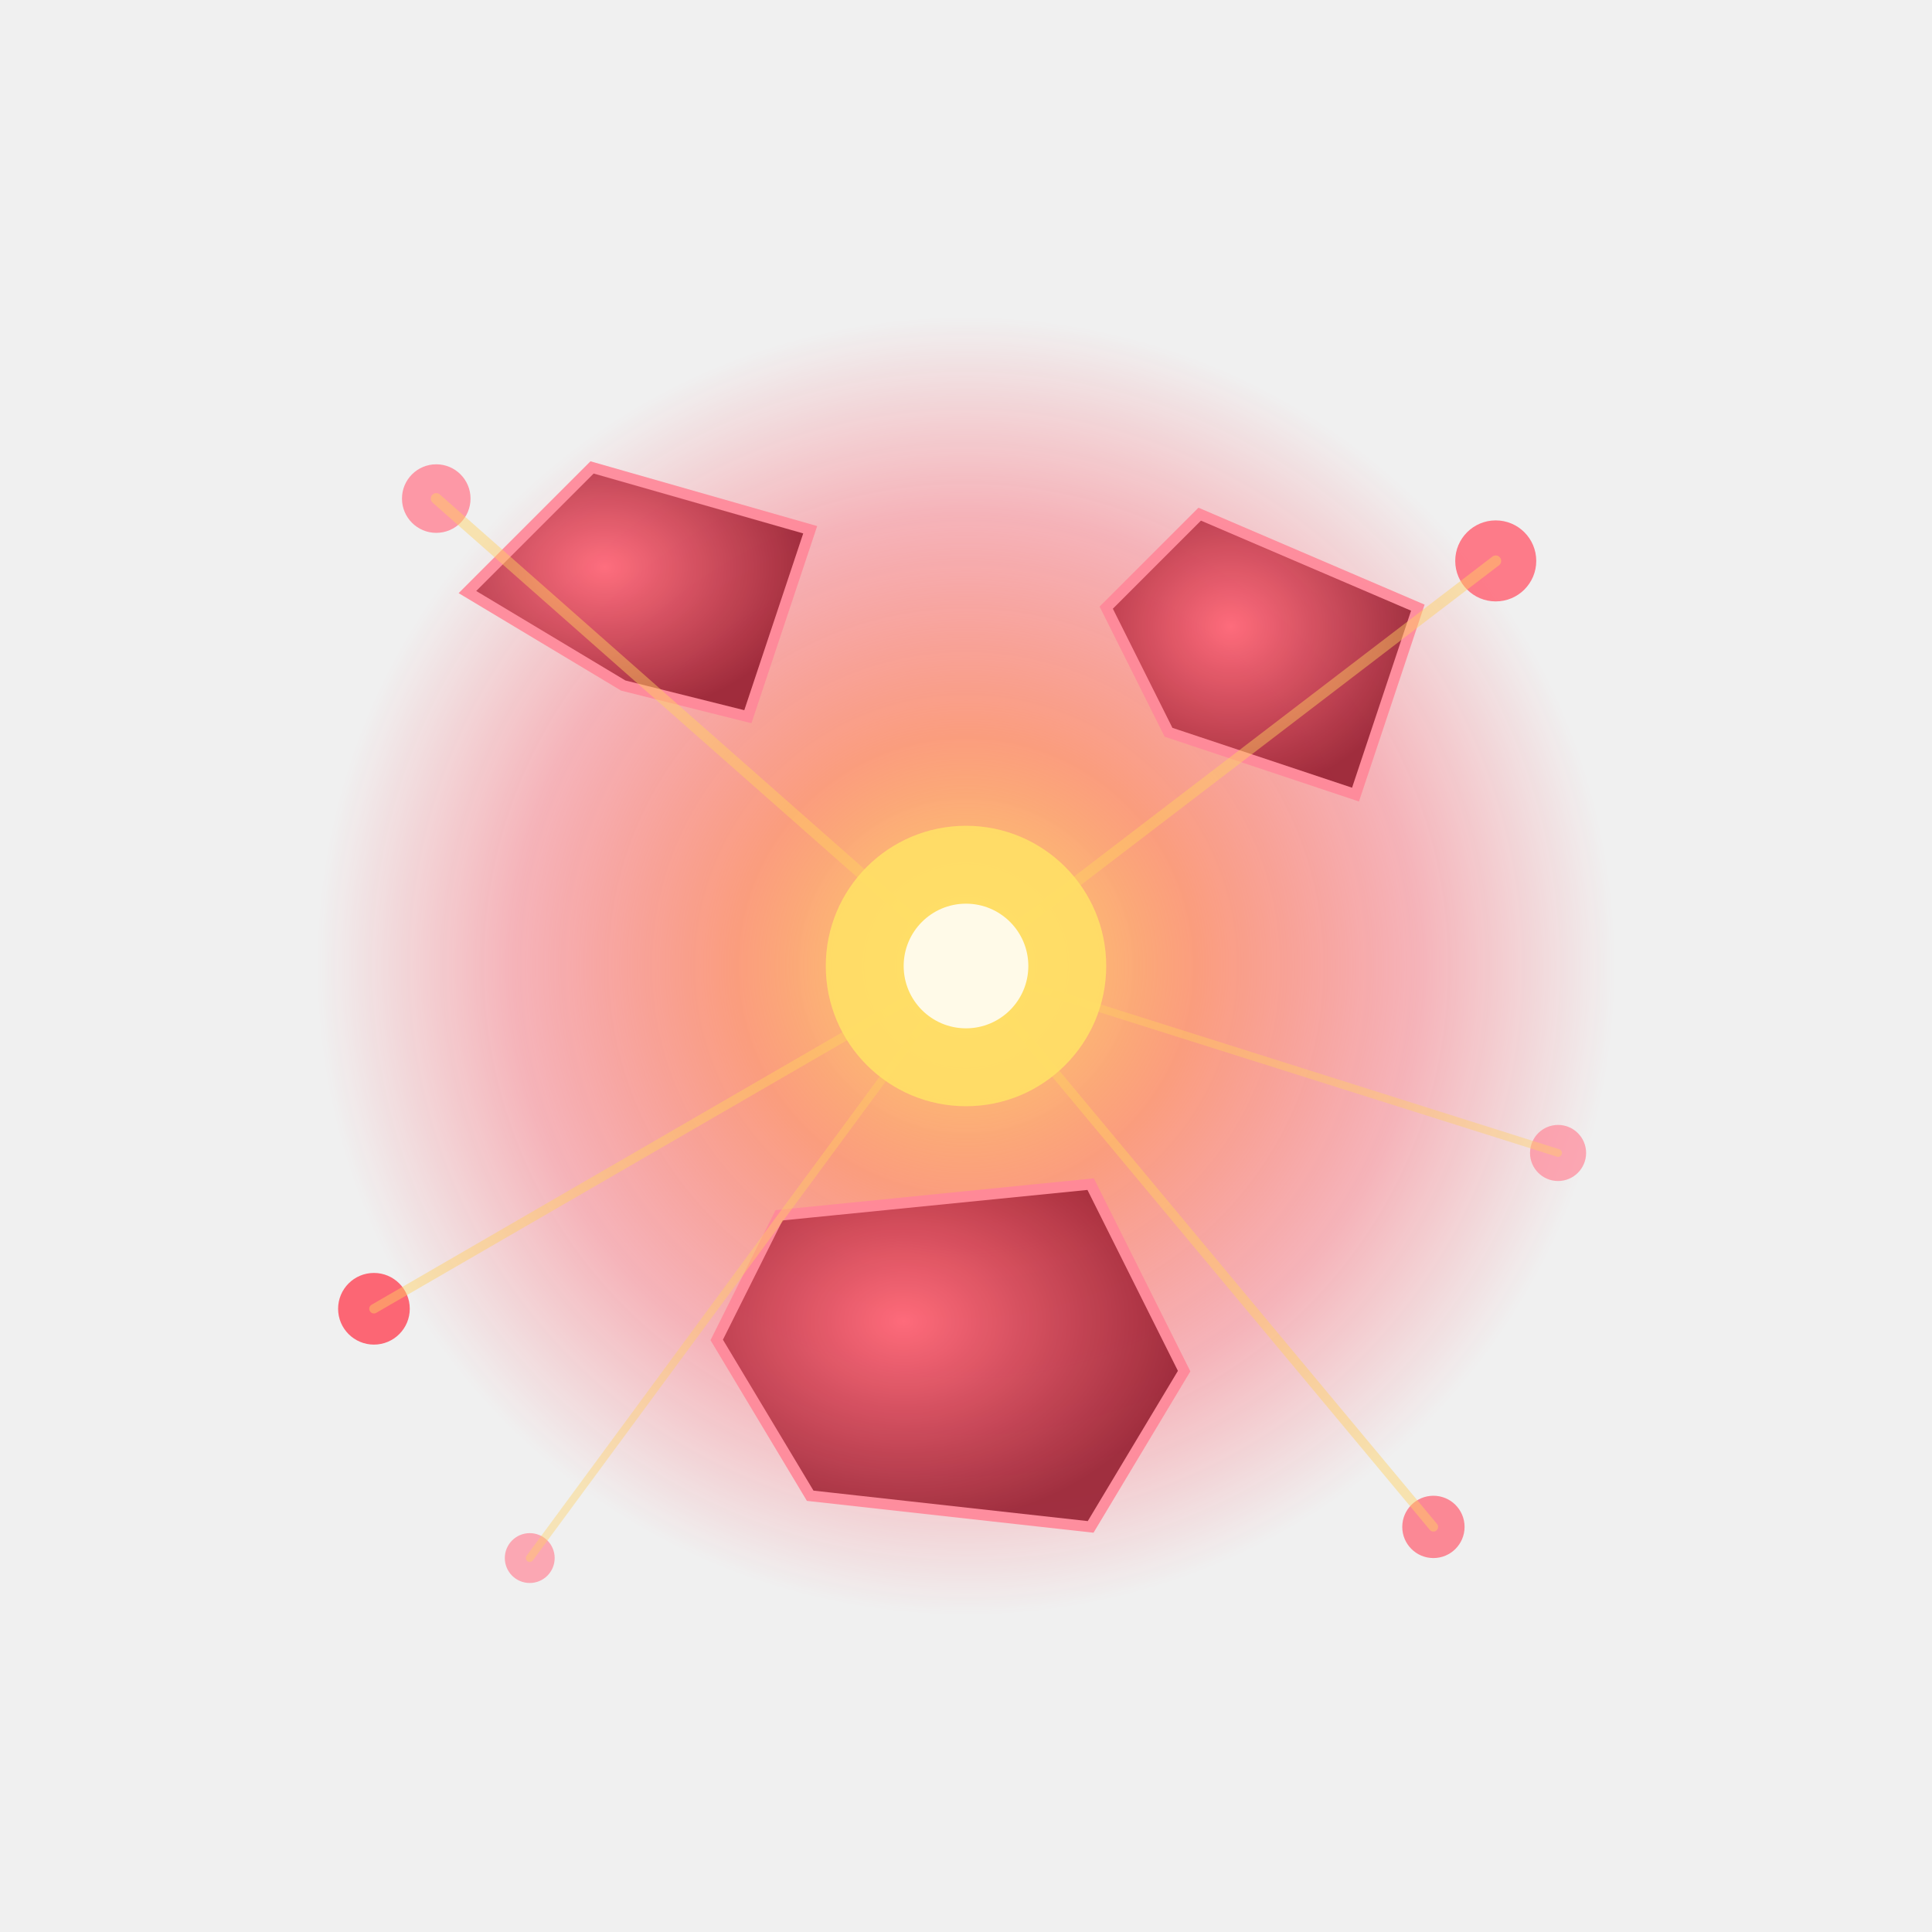
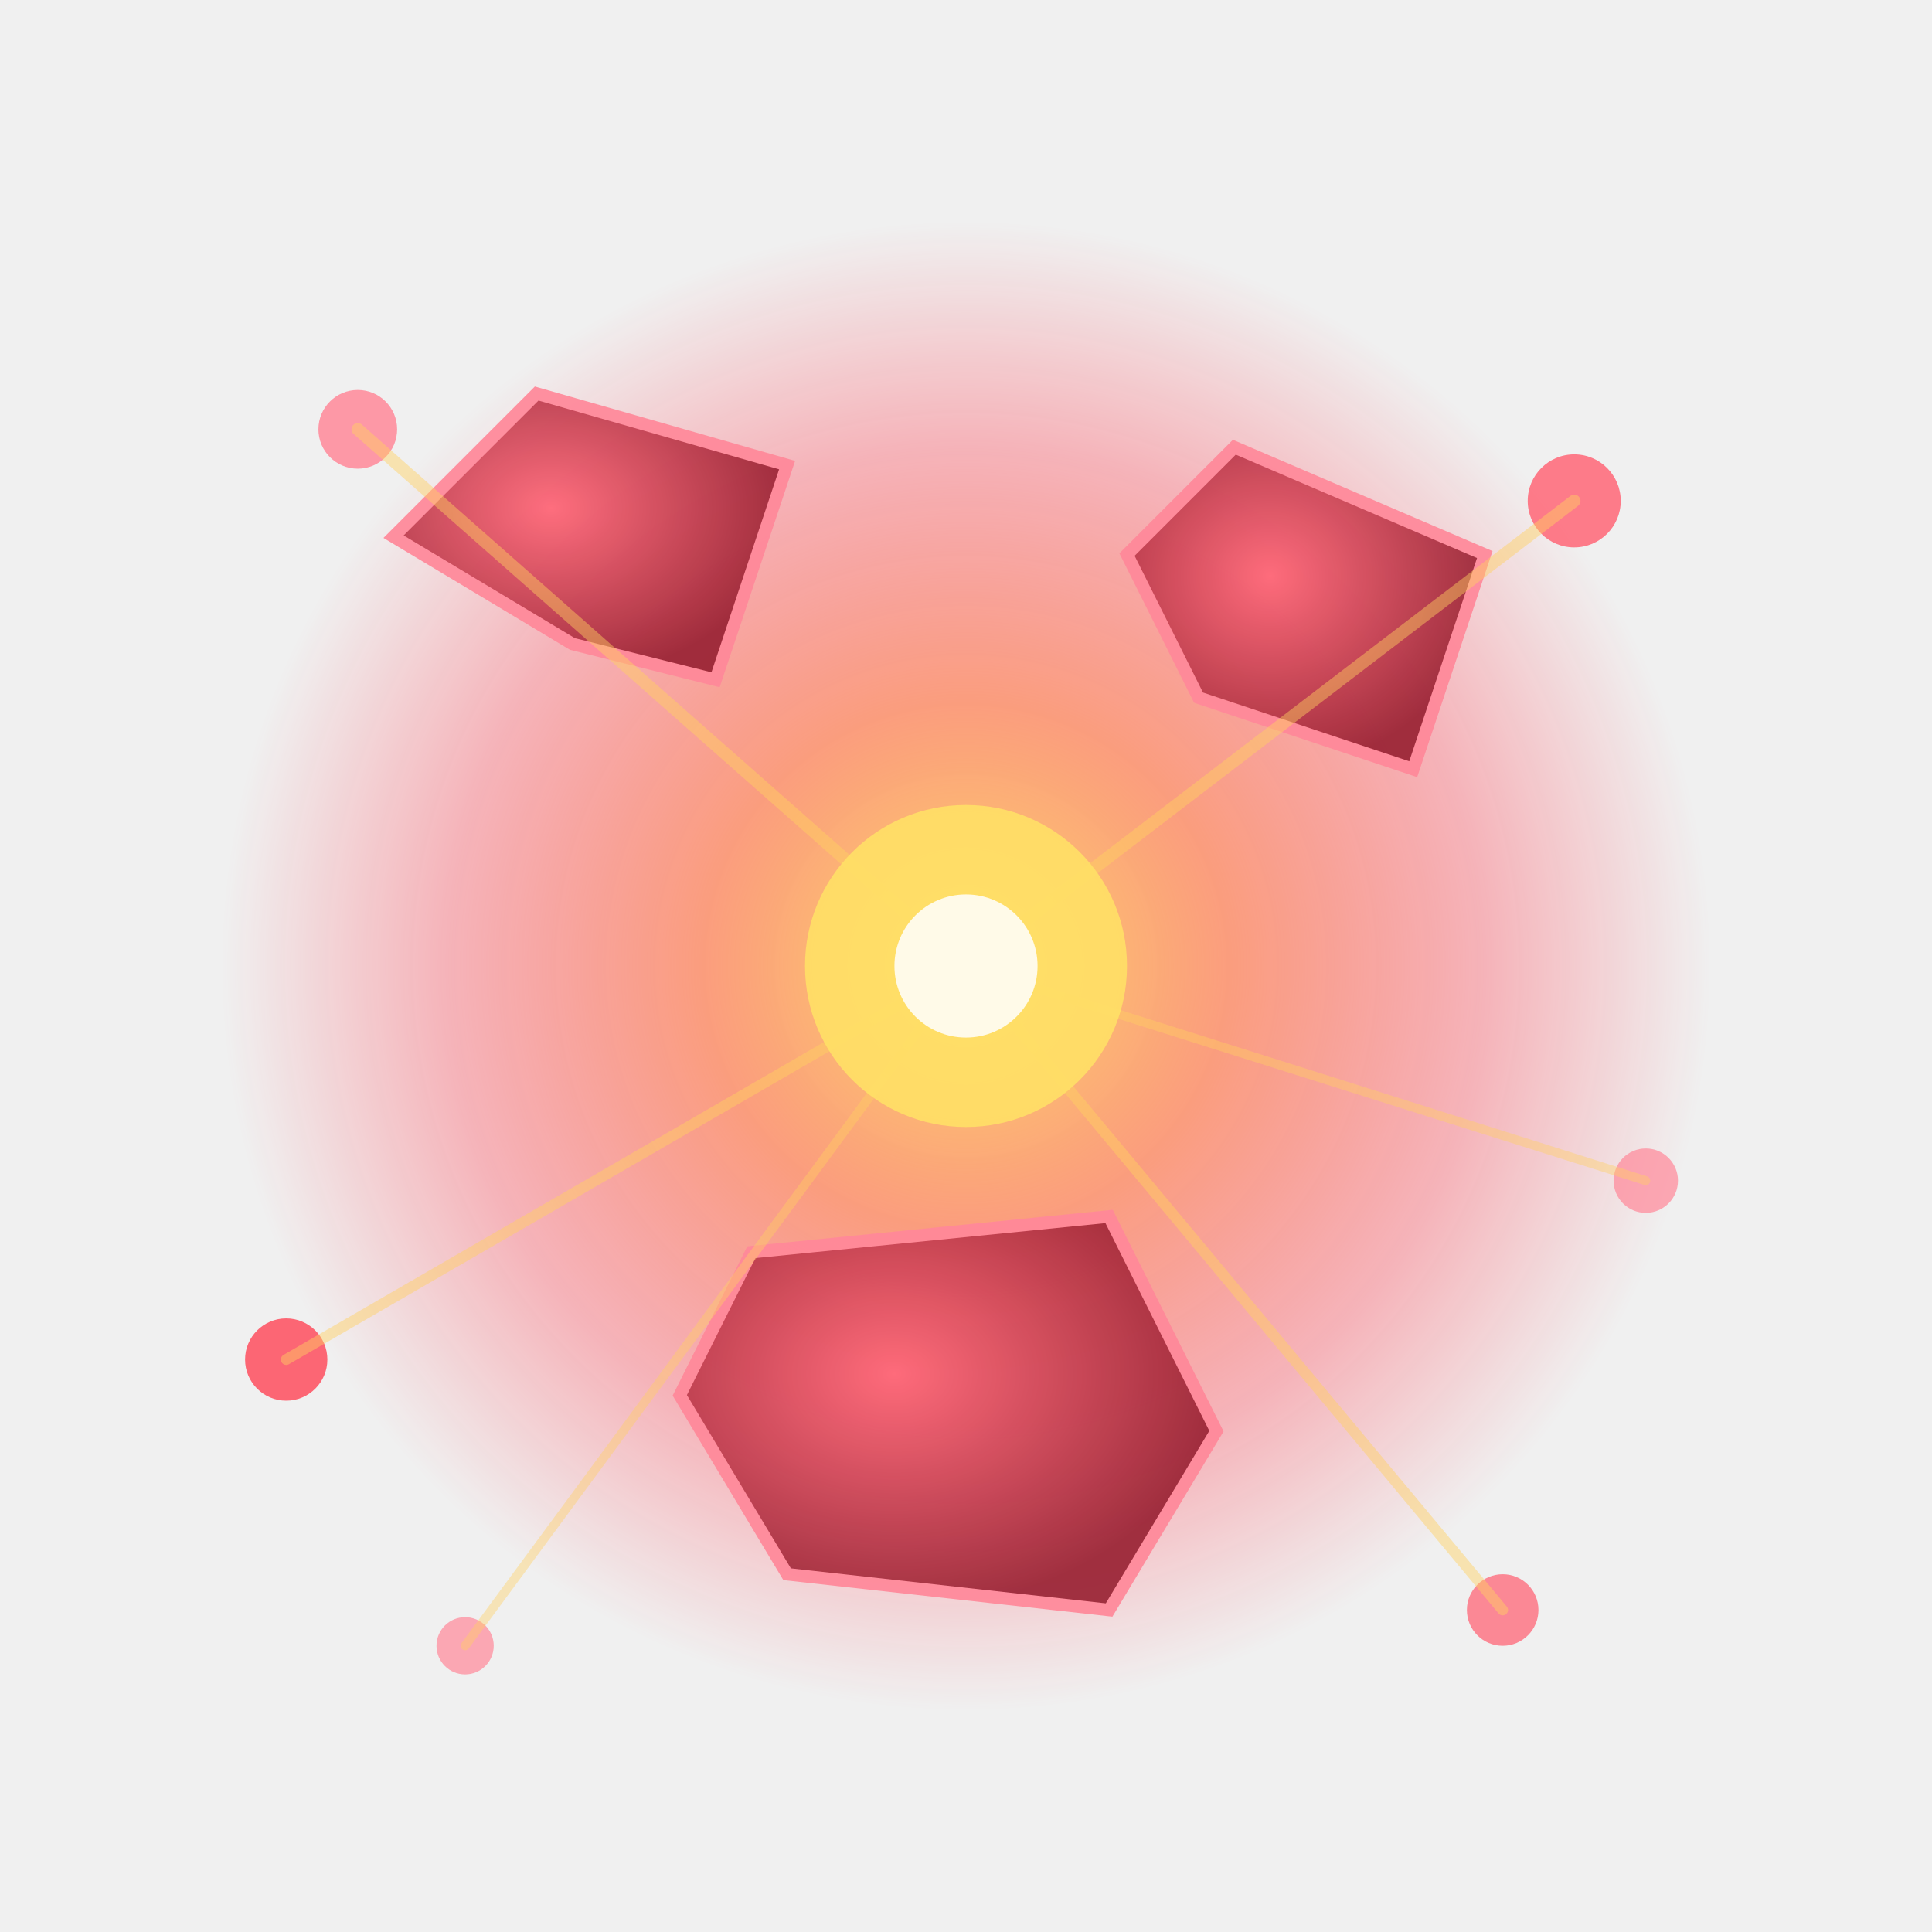
- <svg xmlns="http://www.w3.org/2000/svg" viewBox="-14 -14 124 124" preserveAspectRatio="xMidYMid meet">
+ <svg xmlns="http://www.w3.org/2000/svg" viewBox="-6 -6 108 108" preserveAspectRatio="xMidYMid meet">
  <defs>
    <radialGradient id="explosionCore" cx="50%" cy="50%" r="50%">
      <stop offset="0%" stop-color="#FFE066" stop-opacity="0.95" />
      <stop offset="35%" stop-color="#FF7A4C" stop-opacity="0.7" />
      <stop offset="70%" stop-color="#FF4455" stop-opacity="0.35" />
      <stop offset="100%" stop-color="#FF4455" stop-opacity="0" />
    </radialGradient>
    <radialGradient id="planetBody" cx="40%" cy="40%" r="60%">
      <stop offset="0%" stop-color="#FF6677" />
      <stop offset="100%" stop-color="#992233" />
    </radialGradient>
  </defs>
  <circle cx="48" cy="48" r="42" fill="url(#explosionCore)" />
  <path d="M 30 22 L 44 26 L 40 38 L 32 36 L 22 30 Z" fill="url(#planetBody)" stroke="#FF8899" stroke-width="0.7" opacity="0.92" transform="translate(-6 -6)" />
  <path d="M 56 24 L 70 30 L 66 42 L 54 38 L 50 30 Z" fill="url(#planetBody)" stroke="#FF8899" stroke-width="0.7" opacity="0.92" transform="translate(7 -5)" />
  <path d="M 36 56 L 56 54 L 62 66 L 56 76 L 38 74 L 32 64 Z" fill="url(#planetBody)" stroke="#FF8899" stroke-width="0.7" opacity="0.92" transform="translate(0 8)" />
  <circle cx="14" cy="18" r="2.2" fill="#FF8899" opacity="0.85" />
  <circle cx="82" cy="22" r="2.6" fill="#FF6677" opacity="0.85" />
  <circle cx="86" cy="60" r="1.8" fill="#FF8899" opacity="0.7" />
  <circle cx="10" cy="70" r="2.3" fill="#FF4455" opacity="0.8" />
  <circle cx="20" cy="86" r="1.6" fill="#FF8899" opacity="0.7" />
  <circle cx="78" cy="84" r="2" fill="#FF6677" opacity="0.75" />
  <path d="M 48 48 L 14 18" stroke="#FFD060" stroke-width="0.7" opacity="0.45" stroke-linecap="round" />
  <path d="M 48 48 L 82 22" stroke="#FFD060" stroke-width="0.7" opacity="0.45" stroke-linecap="round" />
  <path d="M 48 48 L 86 60" stroke="#FFD060" stroke-width="0.5" opacity="0.4" stroke-linecap="round" />
  <path d="M 48 48 L 10 70" stroke="#FFD060" stroke-width="0.6" opacity="0.45" stroke-linecap="round" />
  <path d="M 48 48 L 20 86" stroke="#FFD060" stroke-width="0.5" opacity="0.4" stroke-linecap="round" />
  <path d="M 48 48 L 78 84" stroke="#FFD060" stroke-width="0.6" opacity="0.45" stroke-linecap="round" />
  <circle cx="48" cy="48" r="9" fill="#FFE066" opacity="0.9" />
  <circle cx="48" cy="48" r="4" fill="#FFFFFF" opacity="0.85" />
</svg>
